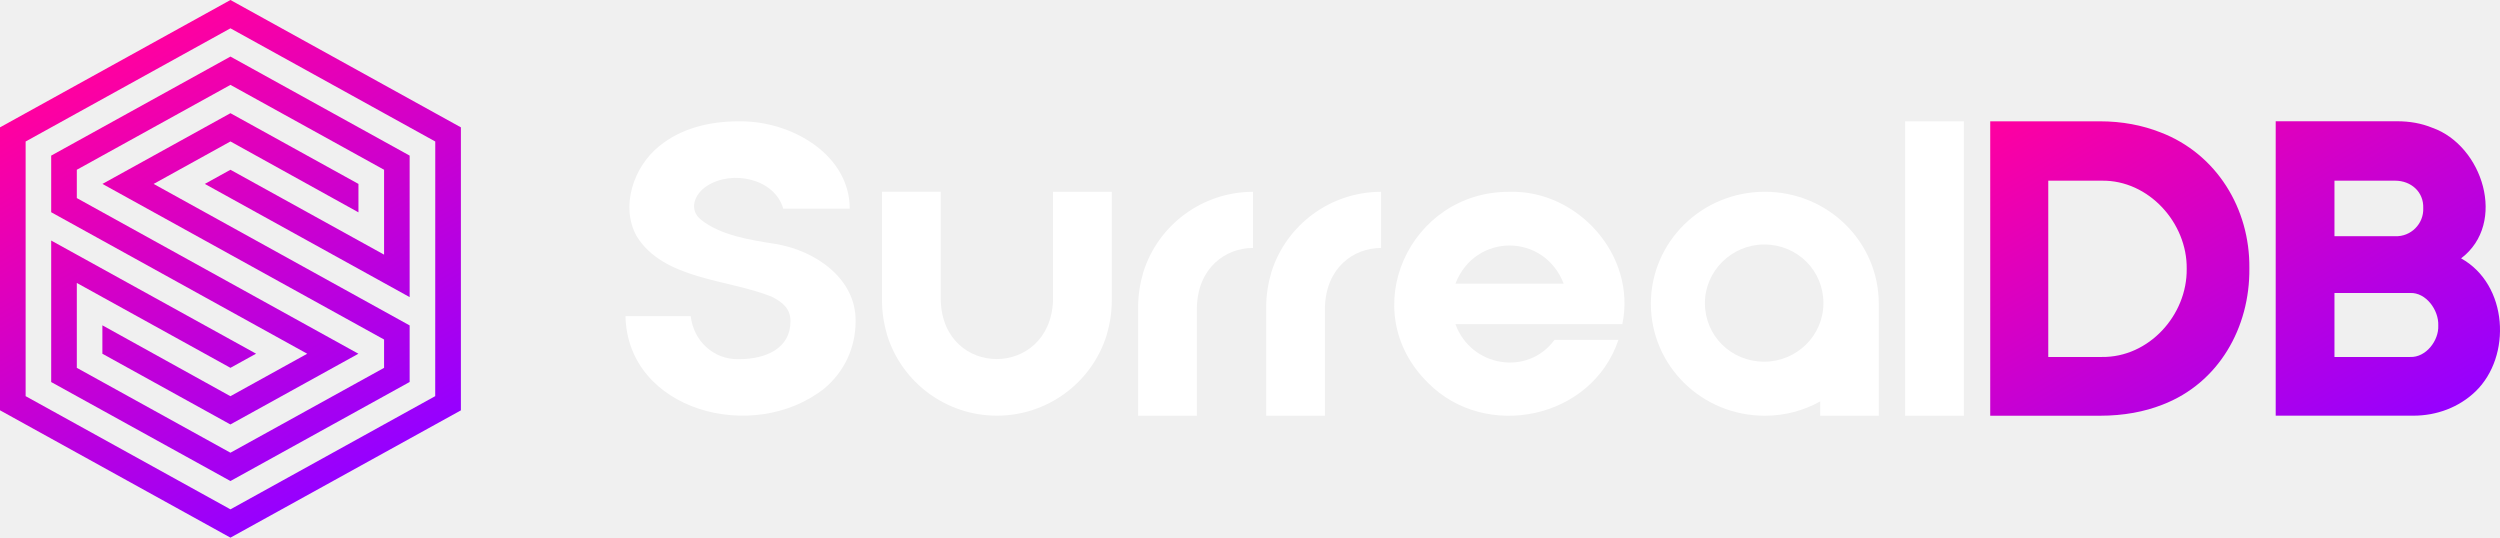
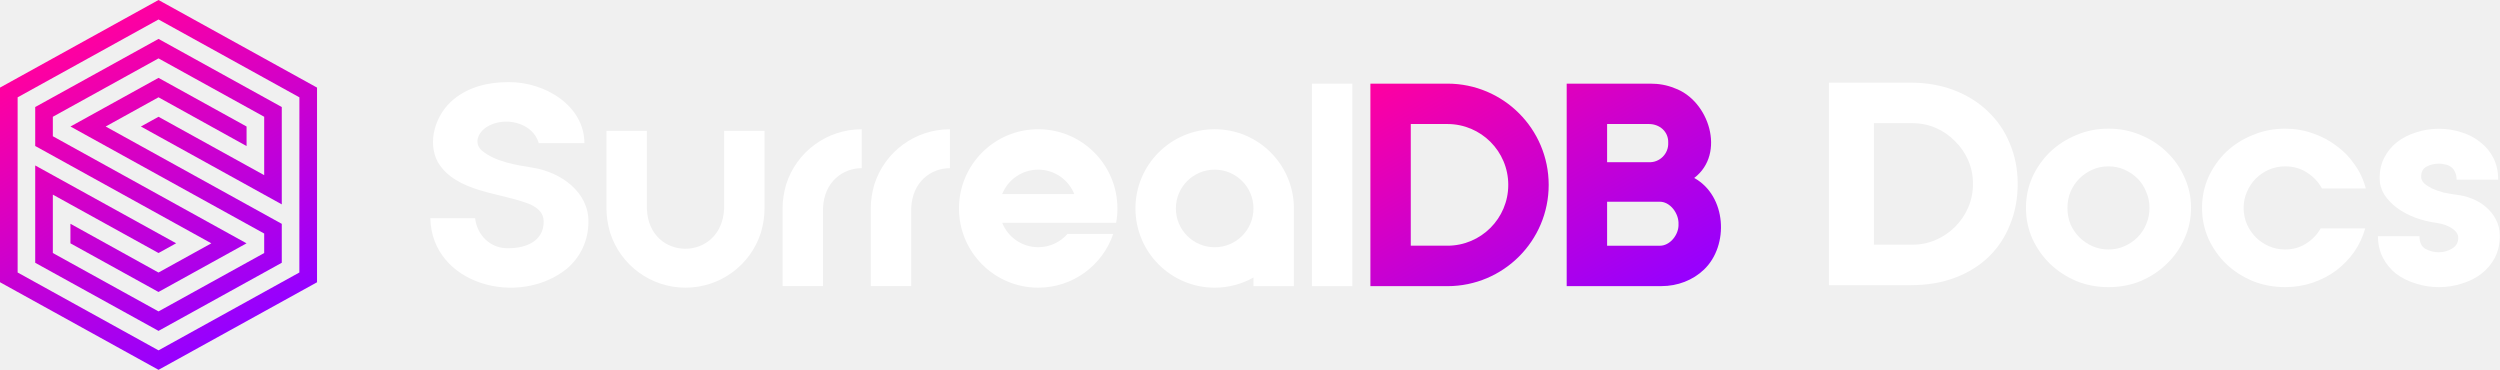
- <svg xmlns="http://www.w3.org/2000/svg" version="1.1" id="SurrealDB" x="0px" y="0px" viewBox="0 0 4556.4 979.9" style="enable-background:new 0 0 4556.4 979.9;" xml:space="preserve">
+ <svg xmlns="http://www.w3.org/2000/svg" version="1.1" id="Layer_1" x="0px" y="0px" viewBox="0 0 6624 980" style="enable-background:new 0 0 6624 980;" xml:space="preserve">
  <style type="text/css">
- 	.st0{fill:url(#DB_00000131325159217074528980000011498496901922200726_);}
+ 	.st0{fill:url(#SVGID_1_);}
	.st1{fill:#FFFFFF;}
- 	.st2{fill:url(#Icon_00000042733166574990169790000002818910808938050475_);}
+ 	.st2{fill:url(#SVGID_00000107554179295656364550000015753751576164755372_);}
</style>
-   <linearGradient id="DB_00000034071243122191611140000007718400840105821099_" gradientUnits="userSpaceOnUse" x1="3824.814" y1="872.935" x2="4261.352" y2="116.83" gradientTransform="matrix(1 0 0 -1 0 980)">
+   <linearGradient id="SVGID_1_" gradientUnits="userSpaceOnUse" x1="3828.421" y1="870.269" x2="4264.902" y2="114.251" gradientTransform="matrix(1 0 0 -1 0 977.89)">
    <stop offset="0" style="stop-color:#FF00A0" />
    <stop offset="1" style="stop-color:#9600FF" />
  </linearGradient>
-   <path id="DB" style="fill:url(#DB_00000034071243122191611140000007718400840105821099_);" d="M4485.5,470.9  c84.5-64.2,39.3-205.8-52.4-238c-20.2-8.3-41.6-11.9-64.2-11.9h-221.3v536.6c13.1,0,251,0,251,0c42.8,0,83.3-15.5,113-44  C4578.4,649.4,4571.2,518.5,4485.5,470.9z M4254.7,329.3h110.6c28.6,0,52.3,20.2,51.2,50c1.2,28.6-22.6,52.4-51.2,51.2h-110.6V329.3  z M4392.7,650.6h-138V534h138c28.6-1.2,52.4,30.9,51.2,59.5C4445.1,620.8,4421.3,651.8,4392.7,650.6z M3937.8,241.3  c-33.3-13.1-70.2-20.2-110.6-20.2h-199.9v536.6h199.9c42.8,0,80.9-7.1,114.2-20.2c102.3-39.3,159.4-140.4,158.2-248.7  C4100.8,380.5,4040.1,280.5,3937.8,241.3z M3985.4,489.9c1.1,84.5-69.1,161.9-154.7,160.7h-97.6V329.3h97.6  C3916.4,328.1,3986.6,406.6,3985.4,489.9z" />
-   <g id="Surreal">
-     <path id="l" class="st1" d="M3472.2,221.1v536.6h107.1V221.1H3472.2z" />
-     <path id="a" class="st1" d="M3216.5,349.5c-115.1,0-207.7,91.4-207.7,204.1s92.5,204.1,207.7,204.1c36.8,0,71.2-9.5,100.9-26.1   v26.1h106.8V553.6C3424.2,440.9,3331.6,349.5,3216.5,349.5z M3215.3,659.2c-60.6,0-108-47.5-108-106.8c0-58.2,48.7-106.8,108-106.8   c60.6,0,108,47.5,108,106.8S3274.6,659.2,3215.3,659.2z" />
-     <path id="e" class="st1" d="M2751.3,349.6c123.5-3.6,231.7,115.3,205.5,241.2h-304.2c28.6,78.4,131.9,95.1,180.6,28.6h116.5   c-48.7,145-242.4,184.2-347,78.4C2468.5,565.8,2569.4,348.4,2751.3,349.6z M2849.9,517c-35.7-92.7-161.6-92.7-197.3,0H2849.9z" />
-     <path id="r" class="st1" d="M2517.1,349.6c-91.6,0-172.5,59.5-199.9,146.3c-5.9,20.2-9.5,41.6-9.5,63.1v198.7h107.1   c0,0,0-190.3,0-198.7c2.4-71.4,52.3-107.1,102.3-107.1L2517.1,349.6z" />
-     <path id="r_00000093863150956384291220000002169458381189141395_" class="st1" d="M2283.7,349.6c-91.6,0-172.5,59.5-199.9,146.3   c-5.9,20.2-9.5,41.6-9.5,63.1v198.7h107.1c0,0,0-190.3,0-198.7c2.4-71.4,52.4-107.1,102.3-107.1L2283.7,349.6z" />
-     <path id="u" class="st1" d="M1919.2,349.6v198.6c-5.9,141.6-199.9,141.6-204.6,0V349.5h-107.1v198.7c0,21.4,3.6,42.8,9.5,63.1   c27.4,86.9,108.3,146.3,199.9,146.3s172.5-59.5,199.9-146.3c5.9-20.2,9.5-41.6,9.5-63.1V349.6H1919.2z" />
-     <path id="S" class="st1" d="M1412.1,444.4c-45.1-7.1-98.7-15.4-134.3-43.8c-22.6-17.9-13.1-46.3,10.7-61.8   c46.3-29.8,123.5-13.1,139,41.5h121.2c0-97.4-104.6-160.4-202-159.2c-54.7,0-105.8,13.1-145,45.1c-47.4,38-71.2,110.5-41.5,164   c48.7,79.6,166.4,78.4,246,110.4c21.4,10.7,34.5,22.6,34.5,45.1c0,48.7-43.9,68.9-93.9,68.9c-47.4,1.2-83.1-34.5-87.9-78.4H1140   c3.6,172.3,232.9,234.1,362.4,131.8c36.8-30.9,57-74.8,57-122.3C1560.6,508.5,1487,456.3,1412.1,444.4z" />
-   </g>
-   <linearGradient id="Icon_00000033344411714133337050000008493637033666045877_" gradientUnits="userSpaceOnUse" x1="203.348" y1="-1815.303" x2="636.696" y2="-1064.722" gradientTransform="matrix(1 0 0 1 0 1930)">
+   <path class="st0" d="M4489,471.5c84.5-64.2,39.3-205.8-52.4-238c-20.2-8.3-41.6-11.9-64.2-11.9h-221.3v536.5c13.1,0,251,0,251,0  c42.8,0,83.3-15.5,113-44C4581.9,649.9,4574.7,519,4489,471.5z M4258.2,328.6L4258.2,328.6h110.7c28.6,0,52.3,20.2,51.2,50  c1.2,28.6-22.6,52.4-51.2,51.2h-110.6h-0.1V328.6z M4396.2,651.1h-138V534.5h138c28.6-1.2,52.4,30.9,51.2,59.5  C4448.6,621.3,4424.8,652.3,4396.2,651.1z M3835.1,221.6H3631v536.6h204.1c148.2,0,268.3-120.1,268.3-268.3  S3983.2,221.6,3835.1,221.6z M3835.1,651c0,0,0,0-0.1,0h-97V328.6h96.9c0,0,0,0,0.1,0c89.1,0,161.3,72.2,161.3,161.2  S3924.1,651,3835.1,651z" />
+   <path class="st1" d="M3476.1,221.6v536.6h107.1V221.6H3476.1z" />
+   <path class="st1" d="M3428.3,552.3c0-115.9-94-209.9-209.9-209.9c-115.9,0-209.9,94-209.9,209.9s94,209.9,209.9,209.9  c37.3,0,72.4-9.8,102.8-26.9v22.8h107.1V552.3C3428.3,552.4,3428.3,552.4,3428.3,552.3z M3218.4,655.1c-56.8,0-102.8-46-102.8-102.8  s46-102.8,102.8-102.8c56.8,0,102.8,46,102.8,102.8S3275.2,655.1,3218.4,655.1z" />
+   <path class="st1" d="M2750.9,655c-43.3,0-80.4-26.8-95.5-64.7h301.9c2.3-12.3,3.4-25.1,3.4-38c0-115.9-94-209.9-209.9-209.9  c-115.9,0-209.9,94-209.9,209.9s94,209.9,209.9,209.9c92.3,0,170.7-59.6,198.8-142.3h-121.3C2809.5,641.4,2781.8,655,2750.9,655z   M2750.9,449.5c43.3,0,80.4,26.8,95.5,64.7h-191C2670.5,476.3,2707.6,449.5,2750.9,449.5z" />
+   <path class="st1" d="M2516.6,342.5c-91.6,0-172.5,59.4-199.9,146.2c-5.9,20.2-9.5,41.6-9.5,63.1v113.7V758h107.1V551.8  c2.9-70.8,52.9-106.2,102.7-106.2V342.5C2516.9,342.5,2516.7,342.5,2516.6,342.5z" />
+   <path class="st1" d="M2282.9,342.5c-91.6,0-172.5,59.4-199.9,146.2c-5.9,20.2-9.5,41.6-9.5,63.1v113.7V758h107.1V551.8  c2.9-70.8,52.9-106.2,102.7-106.2V342.5C2283.2,342.5,2283,342.5,2282.9,342.5z" />
+   <path class="st1" d="M1918.6,552.9c-5.9,141.6-199.9,141.6-204.6,0V439.2v-92.5h-107.1v92.5v113.6c0,21.4,3.6,42.8,9.5,63.1  c27.4,86.9,108.3,146.3,199.9,146.3c91.6,0,172.5-59.4,199.9-146.2c5.9-20.2,9.5-41.6,9.5-63.1V439.2v-92.5h-107.1V552.9z" />
+   <path class="st1" d="M1412,444.4c-45.1-7.2-98.5-15.6-134.1-44.5c-22.6-18.2-13.1-47,10.7-62.8c46.3-30.3,123.3-13.3,138.8,42.1h121  c0-98.8-104.4-162.8-201.8-161.6c-54.7,0-105.6,13.3-144.8,45.8c-47.4,38.6-71.1,112.1-41.5,166.5c48.7,80.8,166.2,79.6,245.7,112  c21.4,10.9,34.5,23,34.5,45.8c0,49.5-43.9,70-93.8,70c-47.4,1.2-83-35-87.8-79.6h-118.7c3.6,174.9,232.6,237.7,361.9,133.8  c36.8-31.4,57-76,57-124.1C1560.2,509.4,1486.7,456.4,1412,444.4z" />
+   <linearGradient id="SVGID_00000057860397071821443060000006782969776935150491_" gradientUnits="userSpaceOnUse" x1="203.348" y1="863.193" x2="636.696" y2="112.612" gradientTransform="matrix(1 0 0 -1 0 977.89)">
    <stop offset="0" style="stop-color:#FF00A0" />
    <stop offset="1" style="stop-color:#9600FF" />
  </linearGradient>
-   <path id="Icon" style="fill:url(#Icon_00000033344411714133337050000008493637033666045877_);" d="M420,257.8L653.3,387v-51.8  L420,206.3c-34.7,19.2-202.4,111.9-233.3,128.9c28.7,15.9,330.1,182.4,513.3,283.6v51.6c-24.9,13.8-280,154.7-280,154.7  C350.2,786.6,209.7,709,140,670.4V515.7l280,154.7l46.7-25.8L93.3,438.4v257.9L420,876.7c32.2-17.8,302.8-167.3,326.6-180.5V593.1  L280,335.2L420,257.8z M93.3,283.6v103.2l466.6,257.9l-140,77.4L186.6,592.9v51.8l233.3,128.9c34.7-19.2,202.4-111.9,233.3-128.9  C624.5,628.8,323.2,462.3,140,361v-51.6c24.9-13.8,280-154.7,280-154.7c69.7,38.6,210.2,116.2,280,154.7v154.7L420,309.4l-46.7,25.8  l373.3,206.3V283.6L420,103.1C387.7,121,117.2,270.5,93.3,283.6z M420,0L0,232.1v515.7l420,232.1l420-232V232.1L420,0z M793.2,722  L420,928.3L46.7,722V257.9L420,51.6l373.3,206.3L793.2,722z" />
+   <path style="fill:url(#SVGID_00000057860397071821443060000006782969776935150491_);" d="M420,257.8L653.3,387v-51.8L420,206.3  c-34.7,19.2-202.4,111.9-233.3,128.9c28.7,15.9,330.1,182.4,513.3,283.6v51.6c-24.9,13.8-280,154.7-280,154.7  C350.2,786.6,209.7,709,140,670.4V515.7l280,154.7l46.7-25.8L93.3,438.4v257.9L420,876.7c32.2-17.8,302.8-167.3,326.6-180.5V593.1  L280,335.2L420,257.8z M93.3,283.6v103.2l466.6,257.9l-140,77.4L186.6,592.9v51.8l233.3,128.9c34.7-19.2,202.4-111.9,233.3-128.9  C624.5,628.8,323.2,462.3,140,361v-51.6c24.9-13.8,280-154.7,280-154.7c69.7,38.6,210.2,116.2,280,154.7v154.7L420,309.4l-46.7,25.8  l373.3,206.3V283.6L420,103.1C387.7,121,117.2,270.5,93.3,283.6z M420,0L0,232.1v515.7l420,232.1l420-232V232.1L420,0z M793.2,722  L420,928.3L46.7,722V257.9L420,51.6l373.3,206.3L793.2,722z" />
+   <path class="st1" d="M6506.1,515.7c14.7,1.5,28.9,4.9,42.6,10.3c14.2,5.4,26.7,12.7,37.4,22c11.2,9.3,20.3,20.5,27.1,33.8  c6.9,12.7,10.3,27.4,10.3,44c0,21-4.4,40.1-13.2,57.2c-8.8,16.6-20.8,30.8-36,42.6c-14.7,11.3-31.8,19.8-51.4,25.7  c-19.1,6.4-39.4,9.5-60.9,9.5c-21,0-41.3-3.2-60.9-9.5c-19.6-5.9-36.9-14.4-52.1-25.7c-14.7-11.7-26.4-25.9-35.2-42.6  c-8.8-17.1-13.2-36.2-13.2-57.2h110.1c0,16.6,5.4,27.9,16.1,33.8c11.2,5.9,23,8.8,35.2,8.8s23.7-3.2,34.5-9.5  c11.2-6.4,16.9-15.9,16.9-28.6c0-9.3-5.4-17.6-16.1-25c-10.8-7.3-24.5-12.2-41.1-14.7c-19.1-2.4-37.9-7.1-56.5-13.9  c-18.1-6.8-34.2-15.4-48.4-25.7c-13.7-10.3-25-22-33.8-35.2c-8.3-13.7-12.5-28.4-12.5-44c0-20.1,4.2-38.2,12.5-54.3  c8.3-16.1,19.6-29.8,33.8-41.1c14.7-11.3,31.5-19.8,50.6-25.7c19.1-6.4,39.1-9.5,60.2-9.5c21.5,0,41.6,3.2,60.2,9.5  c19.1,5.9,35.7,14.7,49.9,26.4c14.7,11.3,26.2,25.2,34.5,41.8c8.3,16.6,12.5,35.7,12.5,57.2H6509c0-8.3-1.5-15.2-4.4-20.5  c-2.4-5.9-5.9-10.3-10.3-13.2c-4.4-3.4-9.5-5.6-15.4-6.6c-5.4-1.5-11-2.2-16.9-2.2c-12.2,0-23.2,2.7-33,8.1  c-9.3,4.9-13.9,13.9-13.9,27.2c0,5.9,2.7,11.5,8.1,16.9c5.4,4.9,12.5,9.5,21.3,13.9c8.8,3.9,18.6,7.3,29.4,10.3  C6484.5,512.2,6495.3,514.2,6506.1,515.7z" />
+   <path class="st1" d="M6054.8,440.8c-15.2,0-29.6,2.9-43.3,8.8c-13.2,5.9-24.7,13.7-34.5,23.5c-9.8,9.8-17.6,21.5-23.5,35.2  c-5.9,13.2-8.8,27.4-8.8,42.6c0,15.2,2.9,29.6,8.8,43.3c5.9,13.2,13.7,24.7,23.5,34.5c9.8,9.8,21.3,17.6,34.5,23.5  c13.7,5.9,28.1,8.8,43.3,8.8c20.5,0,38.9-5.1,55-15.4c16.6-10.3,29.6-23.7,38.9-40.4h118.2c-6.4,22.5-16.1,43.3-29.4,62.4  c-13.2,18.6-29.1,35-47.7,49.2c-18.6,13.7-39.4,24.5-62.4,32.3c-23,7.8-47.2,11.7-72.6,11.7c-30.3,0-59-5.4-85.9-16.1  c-26.9-11.3-50.4-26.4-70.5-45.5c-19.6-19.1-35.2-41.3-47-66.8c-11.2-25.4-16.9-52.6-16.9-81.5s5.6-56,16.9-81.5  c11.7-25.4,27.4-47.7,47-66.8c20.1-19.1,43.6-34,70.5-44.8c26.9-11.3,55.5-16.9,85.9-16.9c25.9,0,50.4,4.2,73.4,12.5  c23,7.8,43.8,18.8,62.4,33c19.1,13.7,35.2,30.3,48.4,49.9c13.7,19.1,23.5,40.1,29.4,63.1h-116c-9.8-17.6-23.2-31.8-40.4-42.6  C6095.4,446.2,6076.3,440.8,6054.8,440.8z" />
+   <path class="st1" d="M5805.4,550.9c0,28.9-5.9,56-17.6,81.5c-11.2,25.4-26.9,47.7-47,66.8c-19.6,19.1-42.6,34.2-69,45.5  c-26.4,10.8-54.8,16.1-85.1,16.1c-30.3,0-58.7-5.4-85.1-16.1c-26.4-11.3-49.7-26.4-69.7-45.5c-19.6-19.1-35.2-41.3-47-66.8  c-11.2-25.4-16.9-52.6-16.9-81.5s5.6-56,16.9-81.5c11.7-25.4,27.4-47.7,47-66.8c20.1-19.1,43.3-34,69.7-44.8  c26.4-11.3,54.8-16.9,85.1-16.9c30.3,0,58.7,5.6,85.1,16.9c26.4,10.8,49.4,25.7,69,44.8c20.1,19.1,35.7,41.3,47,66.8  C5799.5,494.9,5805.4,522,5805.4,550.9z M5695.3,550.9c0-15.2-2.9-29.4-8.8-42.6c-5.4-13.7-13-25.4-22.8-35.2  c-9.8-9.8-21.3-17.6-34.5-23.5c-13.2-5.9-27.4-8.8-42.6-8.8c-15.2,0-29.4,2.9-42.6,8.8c-13.2,5.9-24.7,13.7-34.5,23.5  c-9.8,9.8-17.6,21.5-23.5,35.2c-5.4,13.2-8.1,27.4-8.1,42.6c0,15.2,2.7,29.6,8.1,43.3c5.9,13.2,13.7,24.7,23.5,34.5  c9.8,9.8,21.3,17.6,34.5,23.5c13.2,5.9,27.4,8.8,42.6,8.8c15.2,0,29.4-2.9,42.6-8.8c13.2-5.9,24.7-13.7,34.5-23.5  c9.8-9.8,17.4-21.3,22.8-34.5C5692.4,580.5,5695.3,566.1,5695.3,550.9z" />
+   <path class="st1" d="M5346.1,487.3c0,38.8-6.7,74.5-20.1,107.3c-12.9,32.8-31.5,61.1-55.9,85c-24.3,23.8-54.1,42.5-89.4,55.9  c-34.8,13.4-74.3,20.1-118.5,20.1H4846V219h216.1c42.2,0,80.7,6.7,115.5,20.1c34.8,13.4,64.6,32,89.4,55.9  c25.3,23.8,44.7,52.2,58.1,85C5339.1,412.8,5346.1,448.5,5346.1,487.3z M5066.6,648.3c22.4,0,43.2-4.2,62.6-12.7  c19.4-8.4,36.3-19.9,50.7-34.3c14.9-14.9,26.6-32,35-51.4c8.4-19.4,12.7-40.2,12.7-62.6s-4.2-43.2-12.7-62.6  c-8.4-19.4-20.1-36.3-35-50.7c-14.4-14.9-31.3-26.6-50.7-35c-19.4-8.4-40.2-12.7-62.6-12.7h-101.4v322H5066.6z" />
</svg>
